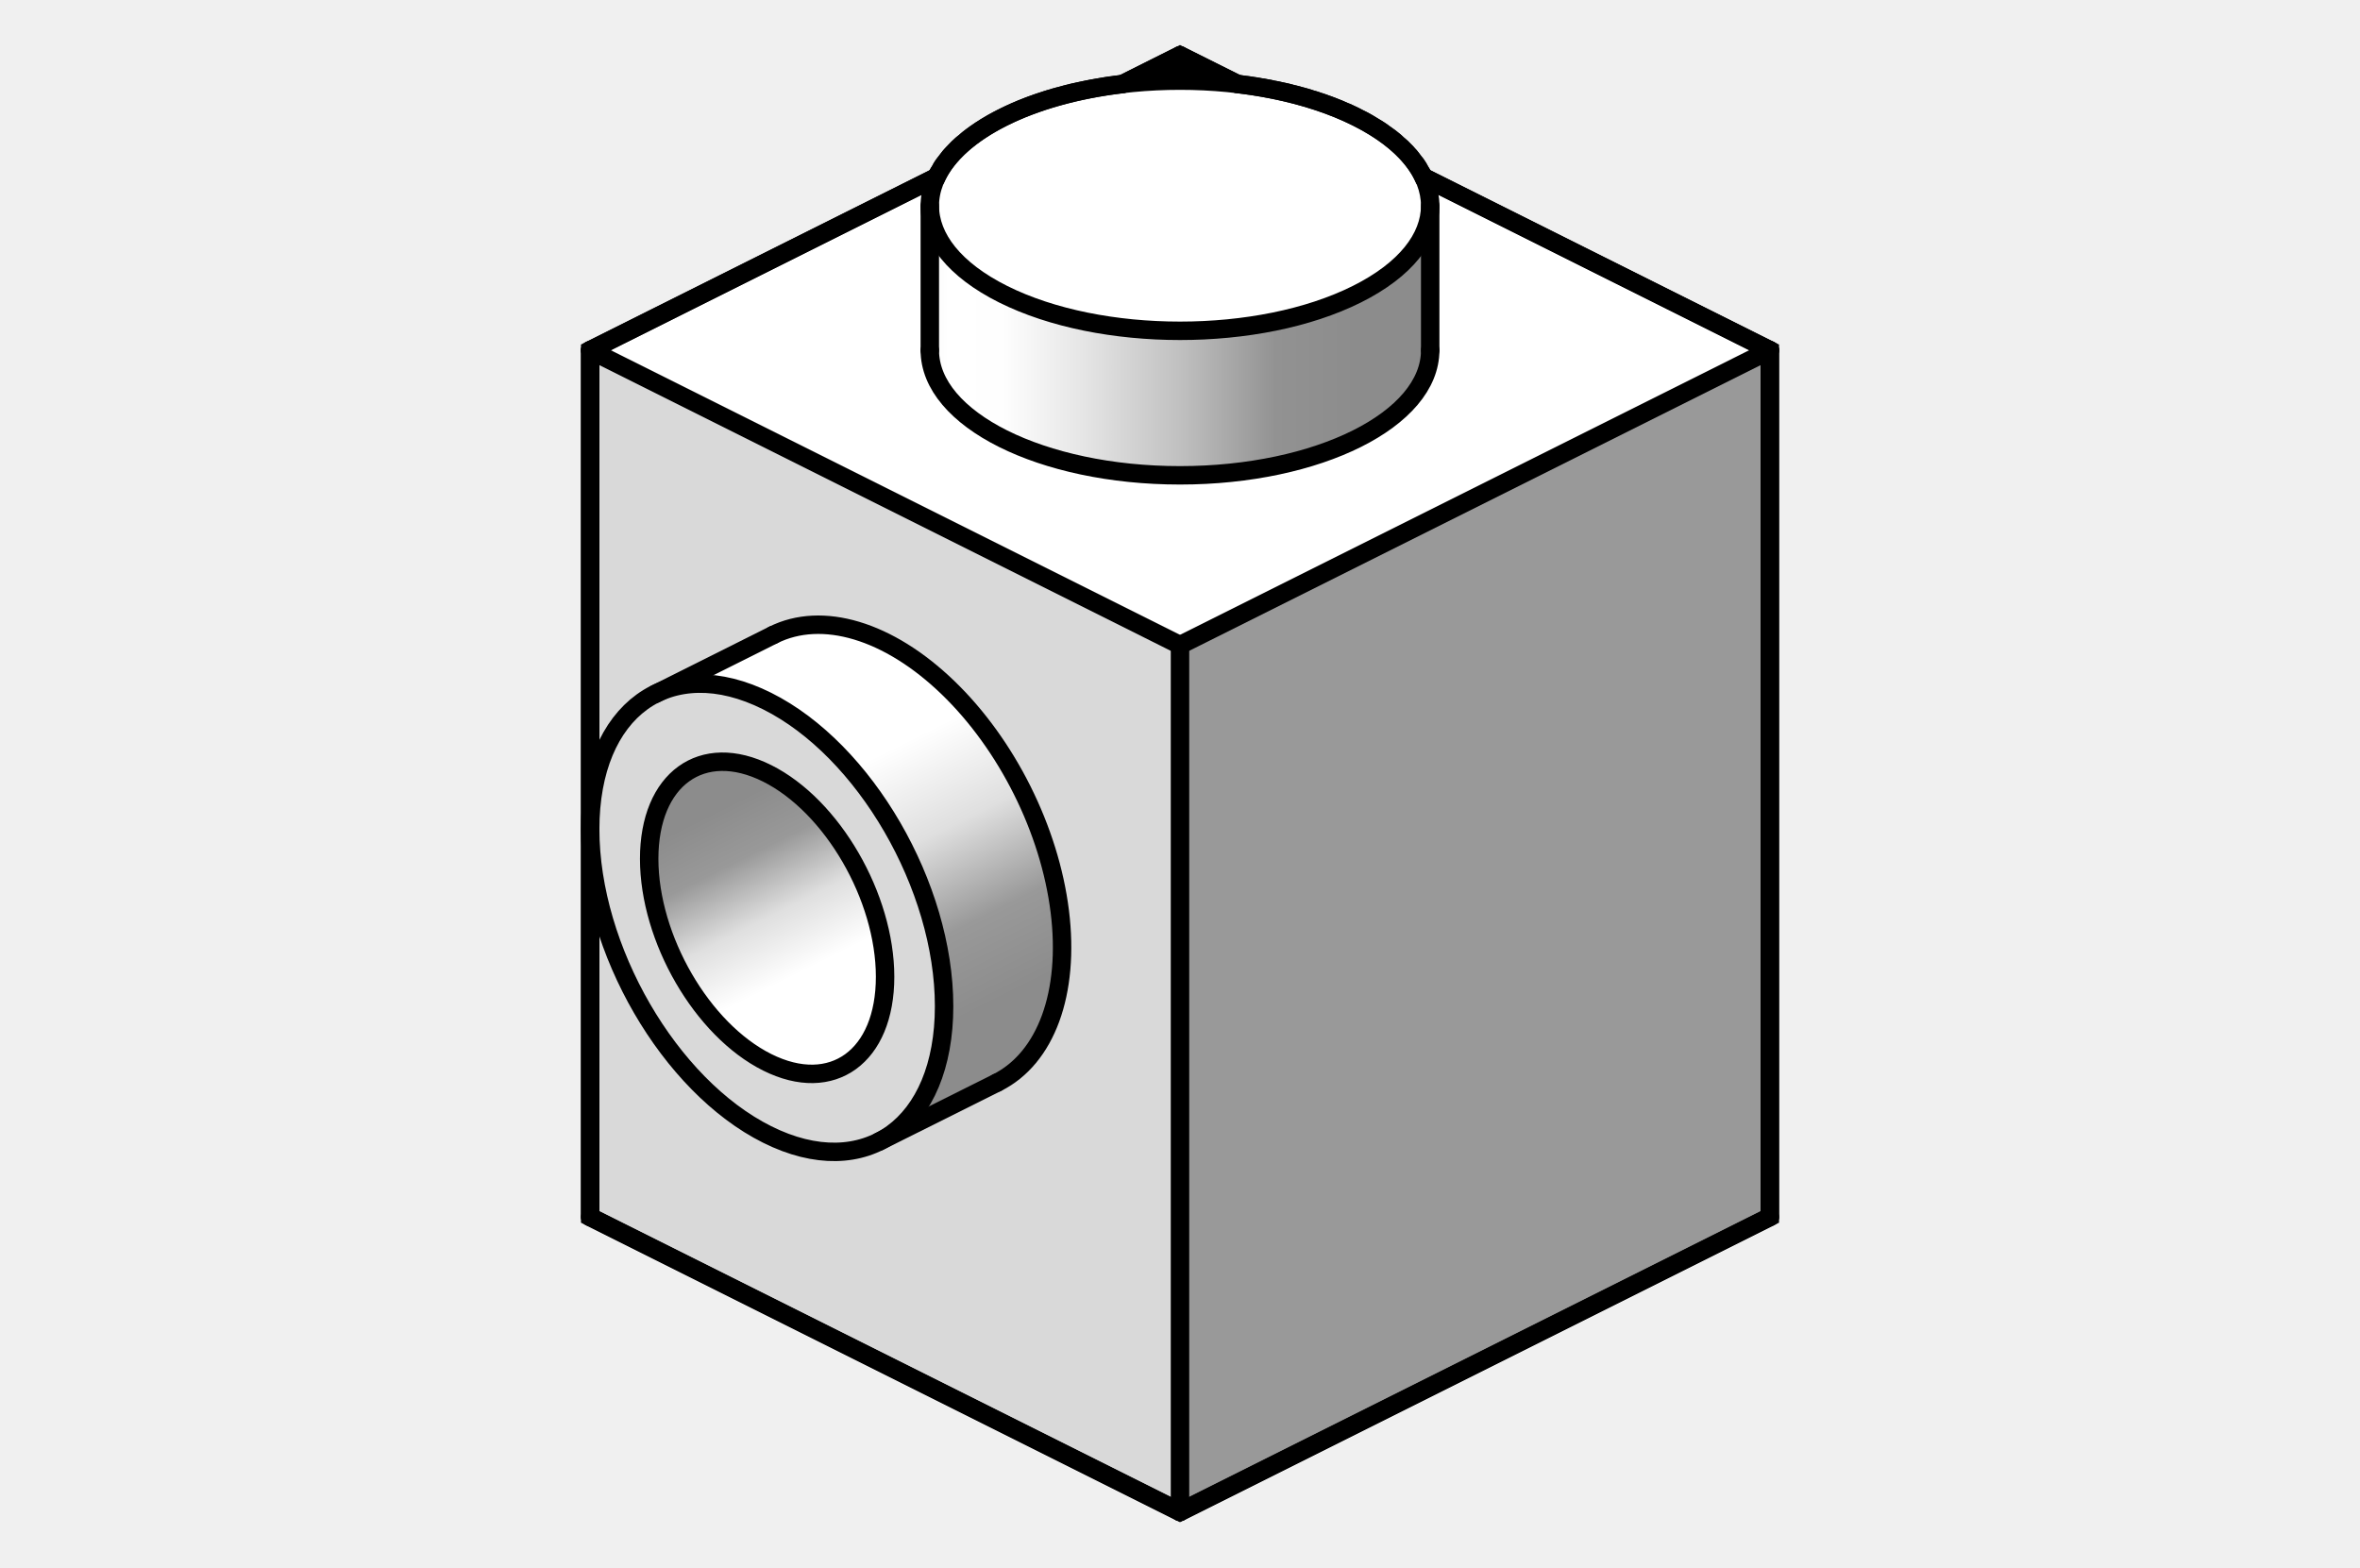
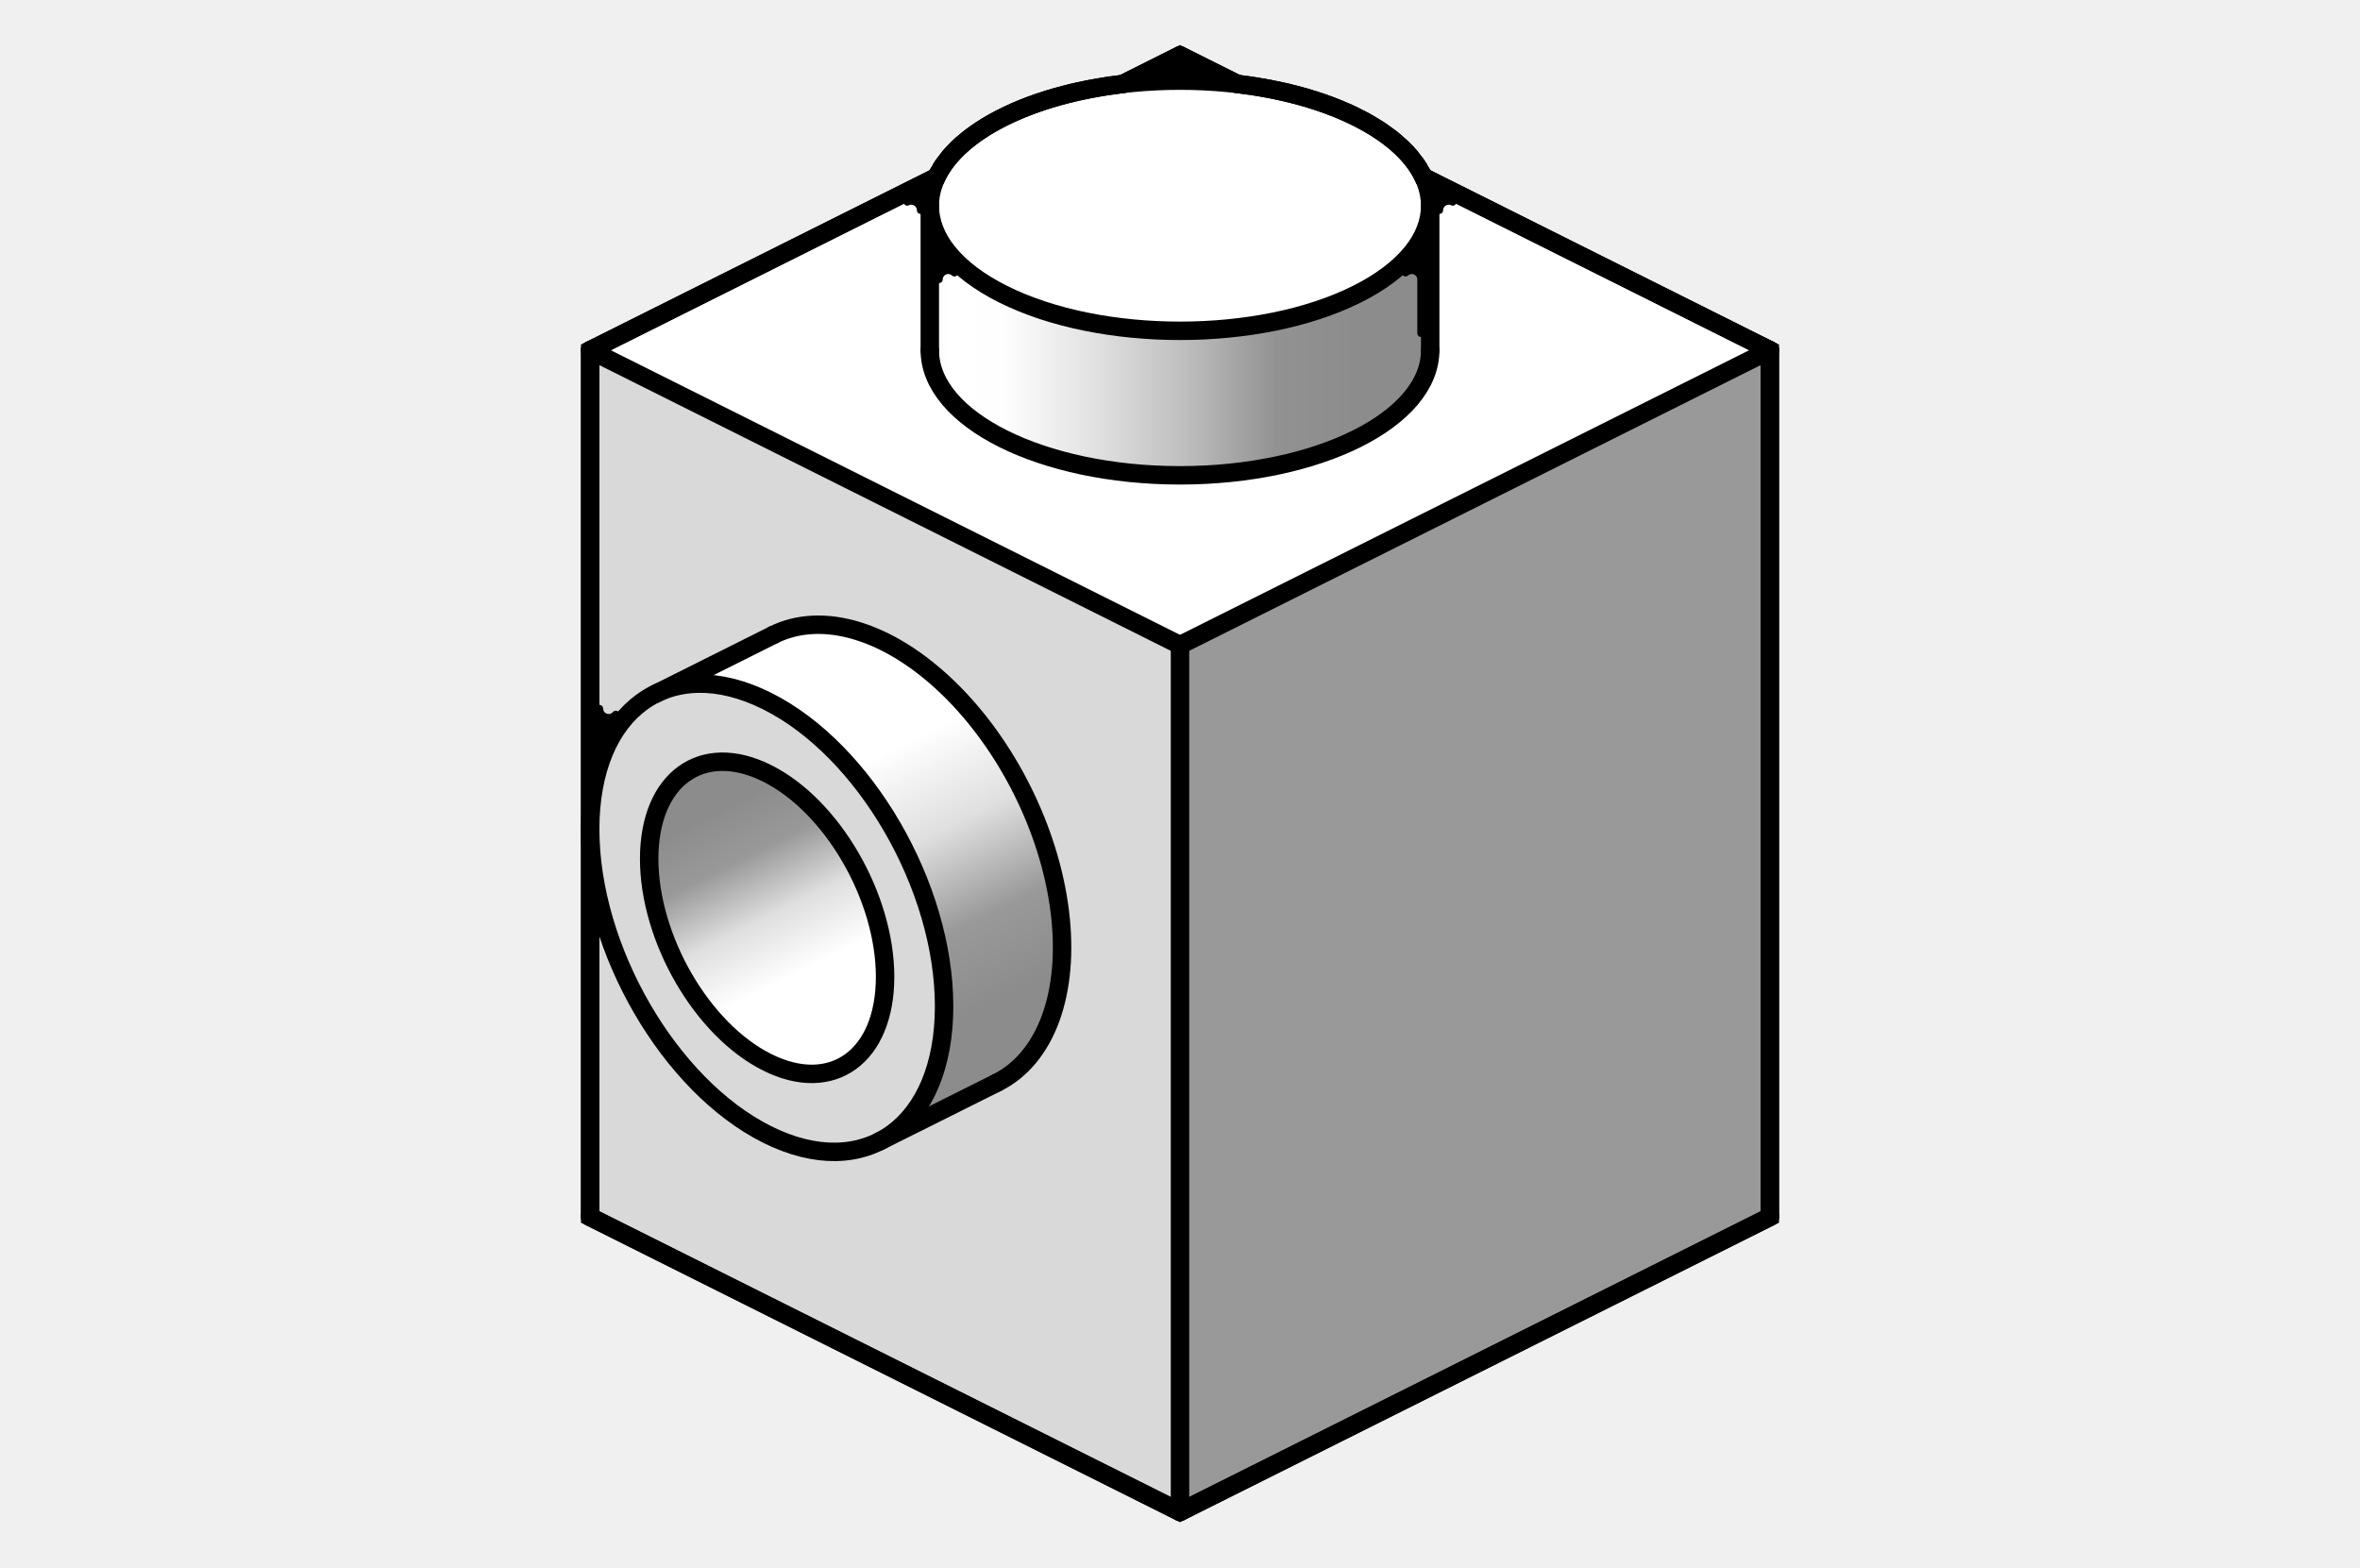
<svg xmlns="http://www.w3.org/2000/svg" viewBox="0 0 256 170" preserveAspectRatio="xMidYMid meet">
  <defs>
    <linearGradient id="g3" gradientUnits="userSpaceOnUse" x1="104.10" y1="109.34" x2="87.92" y2="76.97">
      <stop offset="-0.0%" stop-color="#ffffff" />
      <stop offset="3.8%" stop-color="#ffffff" />
      <stop offset="14.6%" stop-color="#ffffff" />
      <stop offset="30.9%" stop-color="#ffffff" />
      <stop offset="50.0%" stop-color="#dfdfdf" />
      <stop offset="69.1%" stop-color="#999999" />
      <stop offset="85.4%" stop-color="#8c8c8c" />
      <stop offset="96.2%" stop-color="#8c8c8c" />
      <stop offset="100.0%" stop-color="#8c8c8c" />
    </linearGradient>
    <linearGradient id="g5" gradientUnits="userSpaceOnUse" x1="77.48" y1="72.08" x2="101.75" y2="120.63">
      <stop offset="0.0%" stop-color="#ffffff" />
      <stop offset="3.8%" stop-color="#ffffff" />
      <stop offset="14.6%" stop-color="#ffffff" />
      <stop offset="30.9%" stop-color="#ffffff" />
      <stop offset="50.0%" stop-color="#dfdfdf" />
      <stop offset="69.1%" stop-color="#999999" />
      <stop offset="85.4%" stop-color="#8c8c8c" />
      <stop offset="96.2%" stop-color="#8c8c8c" />
      <stop offset="100.0%" stop-color="#8c8c8c" />
    </linearGradient>
    <linearGradient id="g6" gradientUnits="userSpaceOnUse" x1="100.86" y1="30.15" x2="155.14" y2="30.15">
      <stop offset="0.0%" stop-color="#f9f9f9" />
      <stop offset="3.8%" stop-color="#ffffff" />
      <stop offset="14.6%" stop-color="#fefefe" />
      <stop offset="30.9%" stop-color="#e5e5e5" />
      <stop offset="50.0%" stop-color="#c0c0c0" />
      <stop offset="69.1%" stop-color="#929292" />
      <stop offset="85.4%" stop-color="#8c8c8c" />
      <stop offset="96.2%" stop-color="#8c8c8c" />
      <stop offset="100.0%" stop-color="#8c8c8c" />
    </linearGradient>
  </defs>
  <g stroke-linejoin="round">
    <path d="M 64.02 132.01 L 128.00 164.00 L 128.00 69.98 L 64.02 37.99 L 64.02 89.96 L 64.02 132.01 Z M 71.08 75.28 L 76.82 72.41 L 76.92 72.36 L 77.27 72.19 L 77.95 71.84 L 79.04 71.30 L 80.54 70.55 L 82.37 69.63 L 83.87 68.88 A 27.14 16.62 -116.57 0 1 110.44 84.88 A 27.14 16.62 -116.57 0 1 108.67 117.16 A 27.14 16.62 -116.57 0 1 107.70 117.66 L 105.91 118.56 L 104.47 119.28 L 103.51 119.76 L 103.00 120.01 L 102.85 120.08 L 95.36 123.83 A 27.14 16.62 -116.57 0 1 68.85 107.96 A 27.14 16.62 -116.57 0 1 70.29 75.74 A 27.14 16.62 -116.57 0 1 71.08 75.28 Z" fill="#d9d9d9" fill-rule="evenodd" stroke="#d9d9d9" stroke-width="0.8" />
    <path d="M 191.98 37.99 L 128.00 69.98 L 128.00 164.00 L 191.98 132.01 L 191.98 37.99 Z" fill="#999999" fill-rule="evenodd" stroke="#999999" stroke-width="0.8" />
    <path d="M 134.22 9.11 L 128.00 6.00 L 121.76 9.12 A 27.14 13.57 180.00 0 1 134.22 9.11 Z M 100.86 37.99 L 100.86 22.32 A 27.14 13.57 180.00 0 1 101.59 19.20 L 64.02 37.99 L 128.00 69.98 L 191.98 37.99 L 154.41 19.21 A 27.14 13.57 180.00 0 1 155.14 22.32 L 155.14 37.99 A 27.14 13.57 180.00 0 1 128.00 51.55 A 27.14 13.57 180.00 0 1 100.86 37.99 Z" fill="#ffffff" fill-rule="evenodd" stroke="#ffffff" stroke-width="0.8" />
    <path d="M 76.82 82.79 L 76.82 82.79 A 18.10 11.08 -116.57 0 0 71.78 100.84 A 18.10 11.08 -116.57 0 0 88.90 116.43 A 18.10 11.08 -116.57 0 0 94.99 99.32 A 18.10 11.08 -116.57 0 0 78.96 82.66 A 18.10 11.08 -116.57 0 0 76.82 82.79 Z" fill="url(#g3)" fill-rule="evenodd" stroke="url(#g3)" stroke-width="0.8" />
    <path d="M 102.07 104.69 A 27.14 16.62 -116.57 0 0 80.59 74.97 A 27.14 16.62 -116.57 0 0 64.05 91.14 A 27.14 16.62 -116.57 0 0 82.74 122.82 A 27.14 16.62 -116.57 0 0 102.32 111.27 A 27.14 16.62 -116.57 0 0 102.07 104.69 Z M 95.76 108.93 A 18.10 11.08 -116.57 0 1 81.63 114.31 A 18.10 11.08 -116.57 0 1 70.44 92.39 A 18.10 11.08 -116.57 0 1 82.90 83.73 A 18.10 11.08 -116.57 0 1 95.95 104.36 A 18.10 11.08 -116.57 0 1 95.76 108.93 Z" fill="#d9d9d9" fill-rule="evenodd" stroke="#d9d9d9" stroke-width="0.8" />
    <path d="M 95.36 123.83 L 108.15 117.44 A 27.14 16.62 -116.57 0 0 111.30 86.60 A 27.14 16.62 -116.57 0 0 84.86 68.47 A 27.14 16.62 -116.57 0 0 83.87 68.88 L 71.08 75.28 A 27.14 16.62 -116.57 0 1 97.58 91.15 A 27.14 16.62 -116.57 0 1 96.51 123.16 A 27.14 16.62 -116.57 0 1 95.36 123.83 Z" fill="url(#g5)" fill-rule="evenodd" stroke="url(#g5)" stroke-width="0.8" />
    <path d="M 155.14 37.99 L 155.14 22.32 A 27.14 13.57 180.00 0 1 128.34 35.89 A 27.14 13.57 180.00 0 1 100.94 23.41 A 27.14 13.57 180.00 0 1 100.86 22.32 L 100.86 37.99 A 27.14 13.57 180.00 0 0 126.91 51.55 A 27.14 13.57 180.00 0 0 155.06 39.08 A 27.14 13.57 180.00 0 0 155.14 37.99 Z" fill="url(#g6)" fill-rule="evenodd" stroke="url(#g6)" stroke-width="0.8" />
    <path d="M 115.32 34.32 A 27.14 13.57 180.00 0 0 150.98 29.54 A 27.14 13.57 180.00 0 0 144.12 11.40 A 27.14 13.57 180.00 0 0 107.43 13.46 A 27.14 13.57 180.00 0 0 108.81 31.91 A 27.14 13.57 180.00 0 0 115.32 34.32 Z" fill="#ffffff" fill-rule="evenodd" stroke="#ffffff" stroke-width="0.8" />
    <path d="M 126.71 7.76 L 127.03 7.75 L 127.04 7.75 L 127.51 7.75 L 127.52 7.75 L 128.00 7.75 L 128.00 7.75 L 128.48 7.75 L 128.49 7.75 L 128.96 7.75 L 128.97 7.75 L 129.29 7.76 L 128.00 7.12 L 126.71 7.76 Z" fill="#000000" fill-rule="evenodd" stroke="#000000" stroke-width="0.8" />
+     <path d="M 65.93 77.85 L 65.83 77.83 L 65.73 77.81 L 65.64 77.78 L 65.55 77.73 L 65.47 77.68 L 65.39 77.62 L 65.32 77.56 L 65.25 77.49 L 65.19 77.41 L 65.14 77.32 L 65.10 77.23 L 65.07 77.14 L 65.04 77.05 L 65.03 76.95 L 65.02 76.86 L 65.02 80.28 L 65.07 80.19 L 65.08 80.17 L 65.23 79.88 L 65.24 79.86 L 65.39 79.57 L 65.40 79.55 L 65.56 79.27 L 65.57 79.25 L 65.74 78.98 L 65.75 78.96 L 65.92 78.69 L 65.93 78.67 L 66.11 78.41 L 66.12 78.39 L 66.30 78.13 L 66.32 78.11 L 66.50 77.86 L 66.52 77.84 L 66.71 77.60 L 66.72 77.58 L 66.80 77.49 L 66.73 77.56 L 66.66 77.63 L 66.58 77.68 L 66.50 77.73 L 66.41 77.78 L 66.31 77.81 L 66.22 77.83 L 66.12 77.85 L 66.02 77.85 L 65.93 77.85 Z" fill="#000000" fill-rule="evenodd" stroke="#000000" stroke-width="0.8" />
+     <path d="M 99.34 21.93 L 99.42 21.98 L 99.50 22.04 L 99.57 22.11 L 99.64 22.18 L 99.69 22.26 L 99.74 22.34 L 99.78 22.43 L 99.82 22.52 L 99.84 22.61 L 99.85 22.71 L 99.86 22.81 L 99.86 22.32 L 99.86 22.31 L 99.86 22.30 L 99.86 22.06 L 99.86 22.03 L 99.88 21.79 L 99.88 21.76 L 99.90 21.52 L 99.90 21.48 L 99.93 21.25 L 99.94 21.21 L 99.95 21.14 L 98.41 21.91 L 98.50 21.87 L 98.59 21.84 L 98.69 21.82 L 98.78 21.81 L 98.88 21.81 L 98.97 21.81 L 99.07 21.83 L 99.16 21.86 L 99.25 21.89 L 99.34 21.93 Z" fill="#000000" fill-rule="evenodd" stroke="#000000" stroke-width="0.8" />
+     <path d="M 102.37 29.45 L 102.46 29.41 L 102.55 29.37 L 102.64 29.35 L 102.73 29.33 L 102.83 29.32 L 102.93 29.33 L 103.02 29.34 L 103.12 29.36 L 103.21 29.39 L 103.30 29.43 L 103.38 29.47 L 103.46 29.53 L 103.53 29.59 L 103.36 29.42 L 103.34 29.41 L 103.12 29.20 L 103.11 29.18 L 102.90 28.97 L 102.88 28.96 L 102.68 28.74 L 102.66 28.73 L 102.47 28.51 L 102.45 28.49 L 102.26 28.28 L 102.25 28.26 L 102.06 28.04 L 102.05 28.02 L 101.88 27.80 L 101.86 27.78 L 101.86 27.78 L 101.86 30.31 L 101.86 30.23 L 101.88 30.13 L 101.90 30.04 L 101.93 29.95 L 101.97 29.86 L 102.02 29.78 L 102.08 29.70 L 102.14 29.63 L 102.21 29.56 L 102.29 29.50 L 102.37 29.45 Z" fill="#000000" fill-rule="evenodd" stroke="#000000" stroke-width="0.8" />
+     <path d="M 128.48 7.75 L 128.49 7.75 L 128.96 7.75 L 128.97 7.75 L 129.29 7.76 L 128.00 7.12 L 126.71 7.76 L 127.03 7.75 L 127.04 7.75 L 127.51 7.75 L 127.52 7.75 L 128.00 7.75 L 128.00 7.75 L 128.48 7.75 Z" fill="#000000" fill-rule="evenodd" stroke="#000000" stroke-width="0.8" />
+     <path d="M 156.58 21.98 L 156.66 21.93 L 156.75 21.89 L 156.84 21.86 L 156.93 21.83 L 157.03 21.81 L 157.12 21.81 L 157.22 21.81 L 157.31 21.82 L 157.41 21.84 L 157.50 21.87 L 157.59 21.91 L 156.05 21.14 L 156.06 21.21 L 156.07 21.25 L 156.10 21.48 L 156.10 21.52 L 156.12 21.76 L 156.12 21.79 L 156.14 22.03 L 156.14 22.06 L 156.14 22.30 L 156.14 22.31 L 156.14 22.32 L 156.14 22.81 L 156.15 22.71 L 156.16 22.61 L 156.18 22.52 L 156.22 22.43 L 156.26 22.34 L 156.31 22.26 L 156.36 22.18 L 156.43 22.11 L 156.50 22.04 L 156.58 21.98 Z" fill="#000000" fill-rule="evenodd" stroke="#000000" stroke-width="0.8" />
+     <path d="M 153.36 29.35 L 153.45 29.37 L 153.54 29.41 L 153.63 29.45 L 153.71 29.50 L 153.79 29.56 L 153.86 29.63 L 153.92 29.70 L 153.98 29.78 L 154.03 29.86 L 154.07 29.95 L 154.10 30.04 L 154.12 30.13 L 154.14 30.23 L 154.14 30.32 L 154.14 36.15 L 154.14 27.78 L 154.14 27.78 L 154.12 27.80 L 153.95 28.02 L 153.94 28.04 L 153.75 28.26 L 153.74 28.28 L 153.55 28.49 L 153.53 28.51 L 153.34 28.73 L 153.32 28.74 L 153.12 28.96 L 153.10 28.97 L 152.89 29.18 L 152.88 29.20 L 152.66 29.41 L 152.64 29.42 L 152.46 29.59 L 152.54 29.53 L 152.62 29.47 L 152.70 29.43 L 152.79 29.39 L 152.88 29.36 L 152.98 29.34 L 153.07 29.33 L 153.17 29.32 L 153.26 29.33 L 153.36 29.35 Z" fill="#000000" fill-rule="evenodd" stroke="#000000" stroke-width="0.8" />
  </g>
  <defs>
    <clipPath id="sclip">
      <path d="M 100.83 18.47 L 63.02 37.37 L 63.02 132.63 L 128.00 165.12 L 192.98 132.63 L 192.98 37.37 L 155.16 18.46 L 154.89 18.01 L 154.67 17.61 L 154.62 17.54 L 154.58 17.46 L 154.50 17.35 L 154.44 17.26 L 154.22 16.99 L 154.05 16.77 L 153.78 16.41 L 153.76 16.38 L 153.74 16.35 L 153.49 16.09 L 153.33 15.90 L 153.09 15.66 L 152.80 15.37 L 152.78 15.33 L 152.72 15.28 L 152.71 15.27 L 152.67 15.24 L 152.60 15.18 L 152.25 14.88 L 151.98 14.62 L 151.79 14.47 L 151.56 14.28 L 151.51 14.24 L 151.46 14.20 L 151.03 13.89 L 150.69 13.65 L 150.40 13.43 L 150.33 13.38 L 150.25 13.33 L 150.14 13.26 L 150.05 13.20 L 149.50 12.87 L 148.81 12.45 L 148.70 12.39 L 148.61 12.34 L 148.56 12.31 L 148.48 12.26 L 147.91 11.98 L 147.24 11.63 L 146.97 11.51 L 146.76 11.41 L 146.70 11.38 L 146.63 11.34 L 146.22 11.18 L 145.54 10.88 L 145.22 10.76 L 144.92 10.63 L 144.66 10.54 L 144.47 10.46 L 144.16 10.36 L 143.75 10.20 L 143.32 10.07 L 142.96 9.94 L 142.50 9.81 L 142.15 9.69 L 142.00 9.65 L 141.85 9.60 L 141.35 9.47 L 140.89 9.34 L 140.39 9.22 L 139.87 9.08 L 139.78 9.06 L 139.70 9.04 L 139.26 8.95 L 139.25 8.95 L 138.73 8.83 L 138.28 8.75 L 137.81 8.64 L 137.44 8.58 L 137.14 8.52 L 136.83 8.48 L 136.49 8.41 L 136.10 8.36 L 135.70 8.29 L 134.97 8.20 L 134.51 8.13 L 128.00 4.88 L 121.47 8.15 L 121.42 8.15 L 120.84 8.22 L 120.60 8.26 L 120.31 8.29 L 120.20 8.31 L 120.08 8.32 L 119.33 8.45 L 118.41 8.61 L 118.22 8.64 L 118.18 8.65 L 118.17 8.65 L 118.00 8.69 L 117.82 8.72 L 117.12 8.87 L 116.13 9.08 L 115.90 9.14 L 115.81 9.17 L 115.68 9.19 L 115.66 9.20 L 115.64 9.20 L 114.96 9.39 L 114.15 9.60 L 113.85 9.70 L 113.55 9.78 L 113.40 9.83 L 113.26 9.87 L 112.86 10.01 L 112.25 10.20 L 111.89 10.34 L 111.56 10.45 L 111.25 10.57 L 110.98 10.67 L 110.75 10.77 L 110.45 10.88 L 110.06 11.05 L 109.68 11.21 L 109.27 11.40 L 109.16 11.45 L 108.87 11.58 L 108.82 11.60 L 108.76 11.63 L 108.34 11.85 L 107.94 12.04 L 107.58 12.24 L 107.19 12.45 L 107.05 12.53 L 106.92 12.60 L 106.67 12.76 L 106.33 12.96 L 106.06 13.14 L 105.75 13.33 L 105.43 13.56 L 105.18 13.72 L 105.05 13.83 L 104.87 13.95 L 104.67 14.11 L 104.44 14.28 L 103.97 14.69 L 103.97 14.69 L 103.95 14.70 L 103.66 14.93 L 103.63 14.96 L 103.58 15.00 L 103.44 15.14 L 103.27 15.29 L 102.81 15.77 L 102.47 16.12 L 102.42 16.18 L 102.36 16.24 L 102.32 16.29 L 102.27 16.35 L 101.84 16.91 L 101.53 17.31 L 101.48 17.38 L 101.42 17.46 L 101.37 17.54 L 101.32 17.61 L 101.17 17.91 L 101.02 18.15 Z" clip-rule="evenodd" />
    </clipPath>
  </defs>
  <g stroke="black" fill="none" stroke-linecap="round" clip-path="url(#sclip)">
    <path d="M 134.22 9.11 L 128.00 6.00 L 121.76 9.12 A 27.14 13.57 180.00 0 0 101.59 19.20 L 64.02 37.99 L 64.02 132.01 L 128.00 164.00 L 191.98 132.01 L 191.98 37.99 L 154.41 19.21 A 27.14 13.57 180.00 0 0 134.22 9.11 Z" stroke-width="2.00" stroke-linejoin="miter" stroke-miterlimit="5" />
    <line x1="95.36" y1="123.83" x2="108.15" y2="117.44" stroke-width="2.00" />
    <line x1="71.08" y1="75.28" x2="83.87" y2="68.88" stroke-width="2.00" />
    <line x1="155.14" y1="22.32" x2="155.14" y2="37.99" stroke-width="2.00" />
    <line x1="100.86" y1="22.32" x2="100.86" y2="37.99" stroke-width="2.00" />
    <line x1="128.00" y1="6.00" x2="134.15" y2="9.07" stroke-width="2.00" />
    <line x1="154.54" y1="19.27" x2="191.98" y2="37.99" stroke-width="2.00" />
    <line x1="128.00" y1="69.98" x2="191.98" y2="37.99" stroke-width="2.00" />
    <line x1="64.02" y1="37.99" x2="128.00" y2="69.98" stroke-width="2.00" />
    <line x1="64.02" y1="37.99" x2="101.46" y2="19.27" stroke-width="2.00" />
    <line x1="121.85" y1="9.07" x2="128.00" y2="6.00" stroke-width="2.00" />
    <line x1="128.00" y1="164.00" x2="191.98" y2="132.01" stroke-width="2.00" />
    <line x1="64.02" y1="132.01" x2="128.00" y2="164.00" stroke-width="2.00" />
    <line x1="191.98" y1="37.99" x2="191.98" y2="132.01" stroke-width="2.00" />
    <line x1="64.02" y1="37.99" x2="64.02" y2="132.01" stroke-width="2.00" />
    <line x1="128.00" y1="69.98" x2="128.00" y2="164.00" stroke-width="2.00" />
    <path d="M 83.87 68.88 A 27.14 16.62 -116.57 0 1 102.82 74.58 A 27.14 16.62 -116.57 0 1 114.96 98.86 A 27.14 16.62 -116.57 0 1 108.15 117.44" stroke-width="2.00" />
    <path d="M 96.01 105.95 A 18.10 11.08 -116.57 0 1 83.22 115.23 A 18.10 11.08 -116.57 0 1 70.42 93.16 A 18.10 11.08 -116.57 0 1 83.22 83.89 A 18.10 11.08 -116.57 0 1 96.01 105.95" stroke-width="2.00" />
    <path d="M 102.41 109.15 A 27.14 16.62 -116.57 0 1 83.22 123.06 A 27.14 16.62 -116.57 0 1 64.02 89.96 A 27.14 16.62 -116.57 0 1 83.22 76.05 A 27.14 16.62 -116.57 0 1 102.41 109.15" stroke-width="2.00" />
    <path d="M 155.14 37.99 A 27.14 13.57 180.00 0 1 128.00 51.56 A 27.14 13.57 180.00 0 1 100.86 37.99" stroke-width="2.00" />
    <path d="M 108.81 31.91 A 27.14 13.57 180.00 0 0 147.19 31.91 A 27.14 13.57 180.00 0 0 147.19 12.72 A 27.14 13.57 180.00 0 0 108.81 12.72 A 27.14 13.57 180.00 0 0 108.81 31.91" stroke-width="2.00" />
  </g>
</svg>
